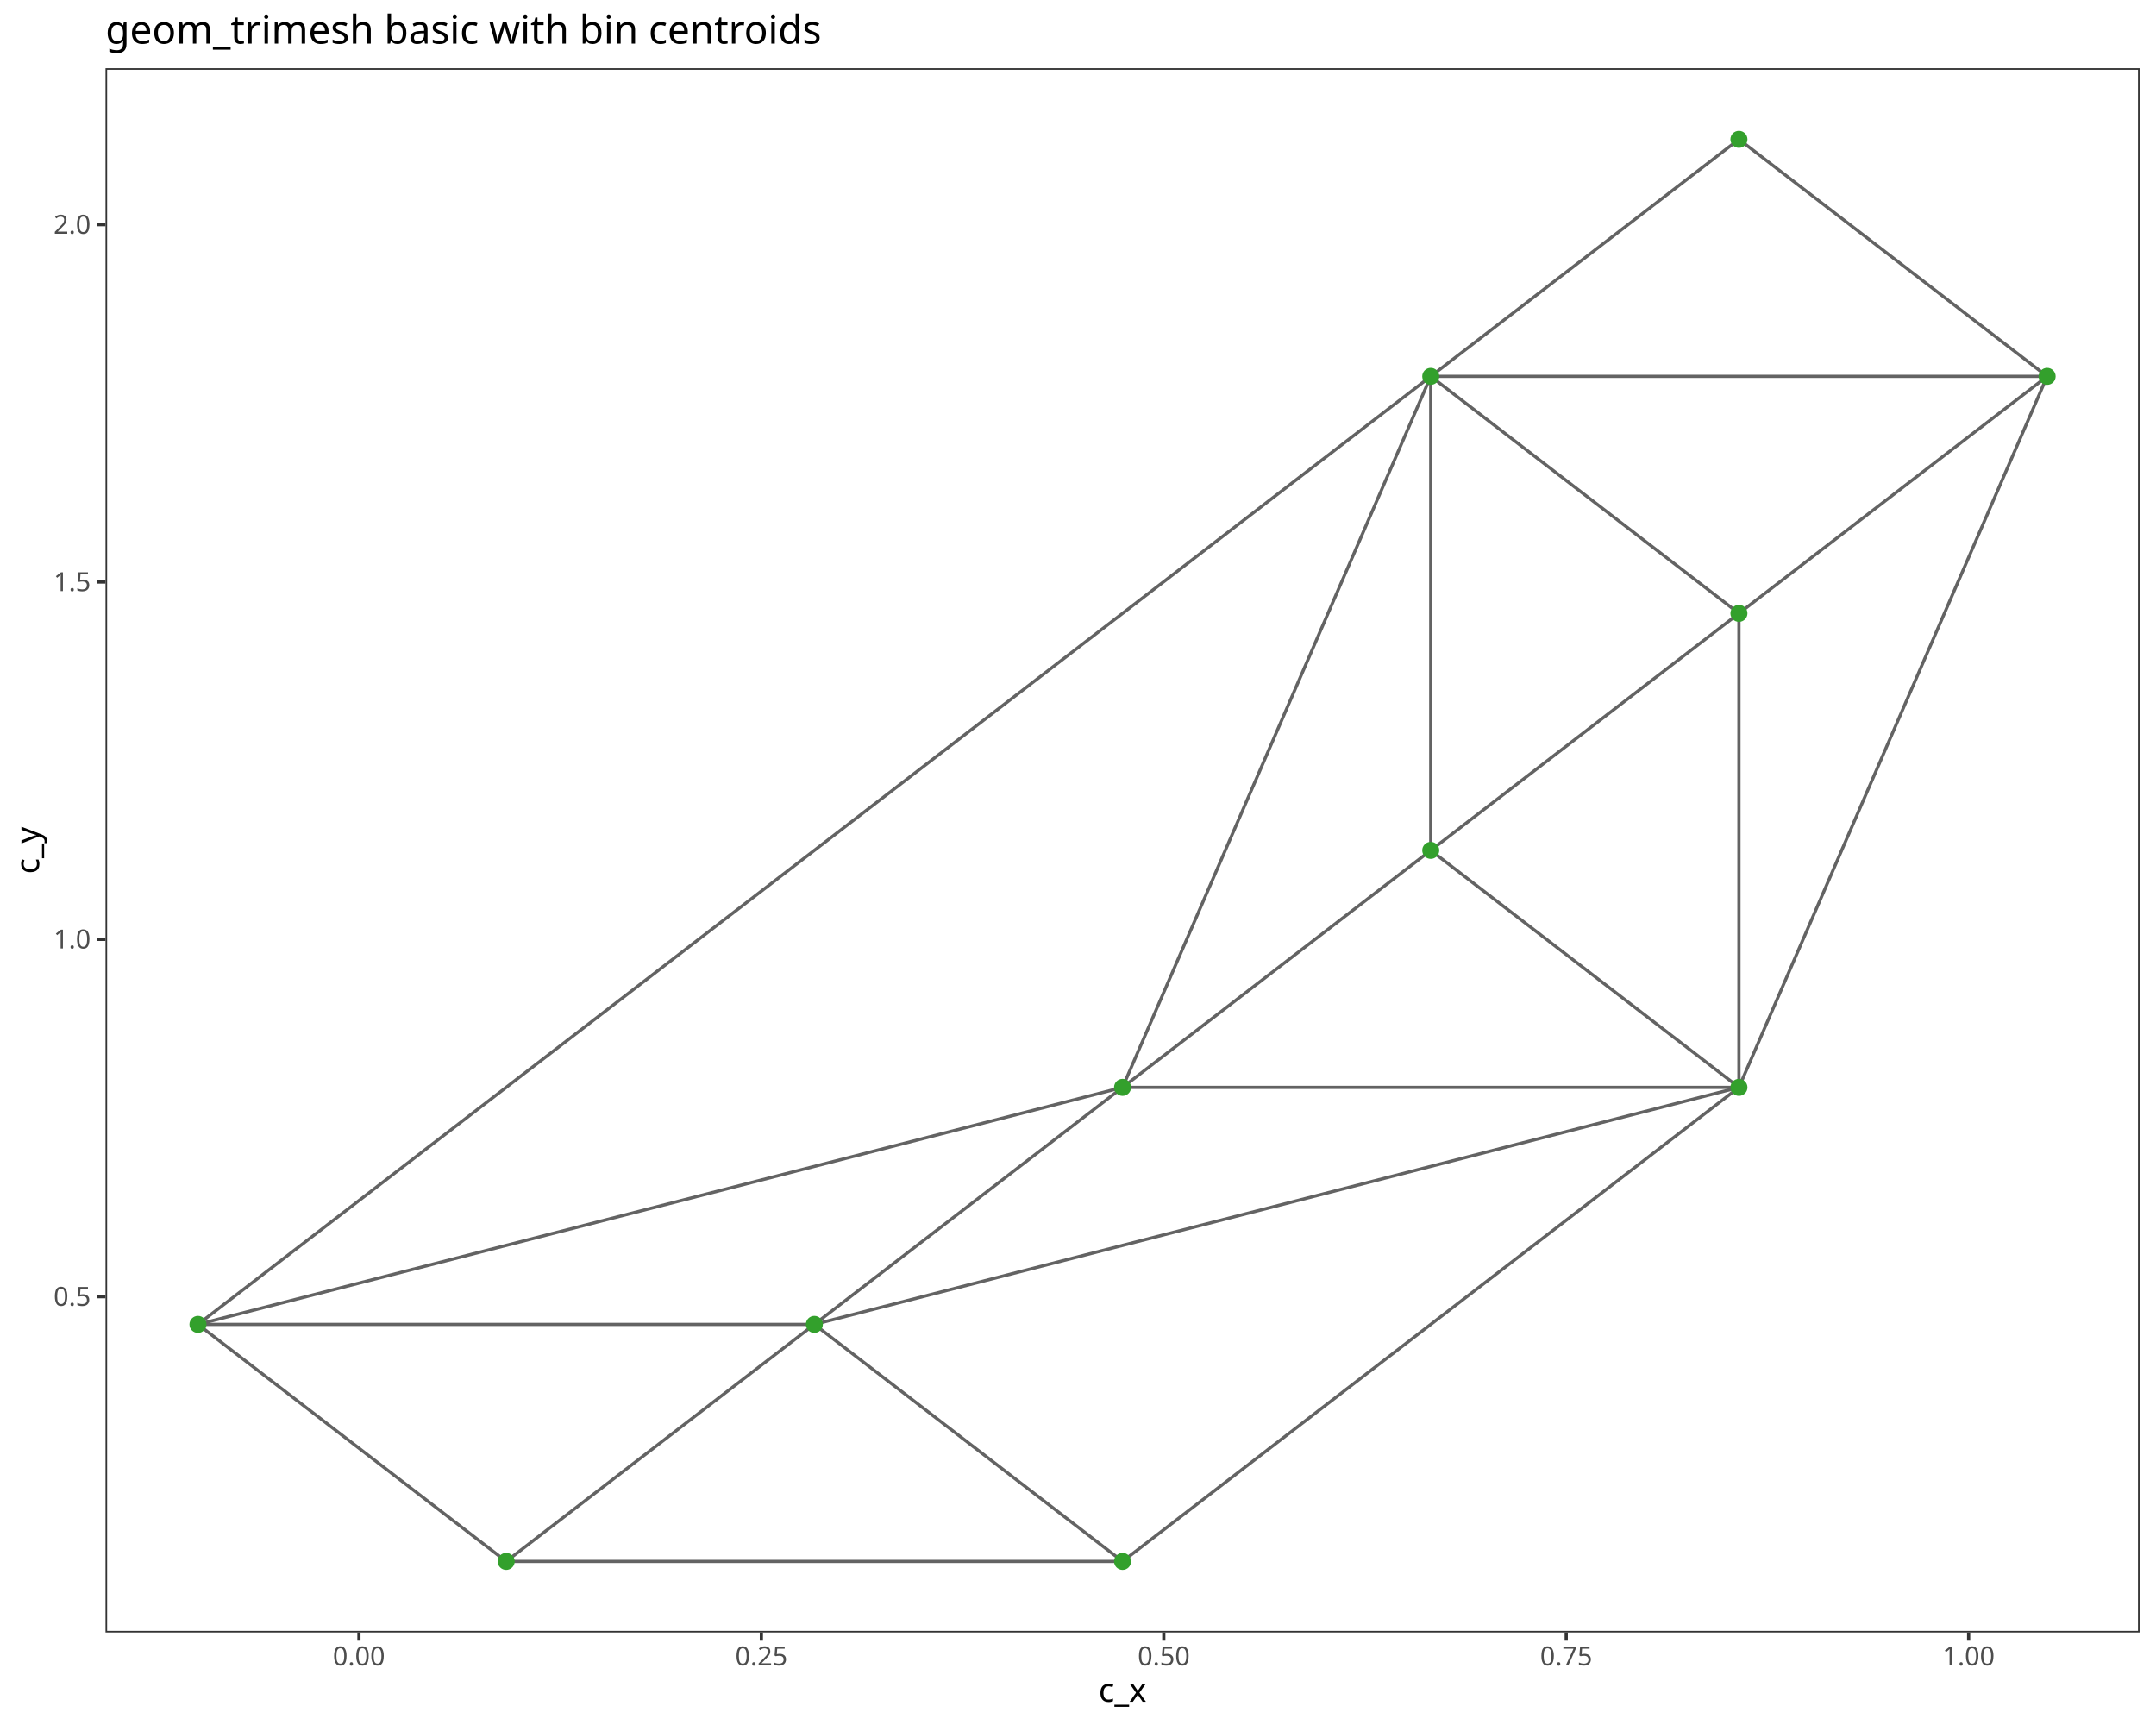
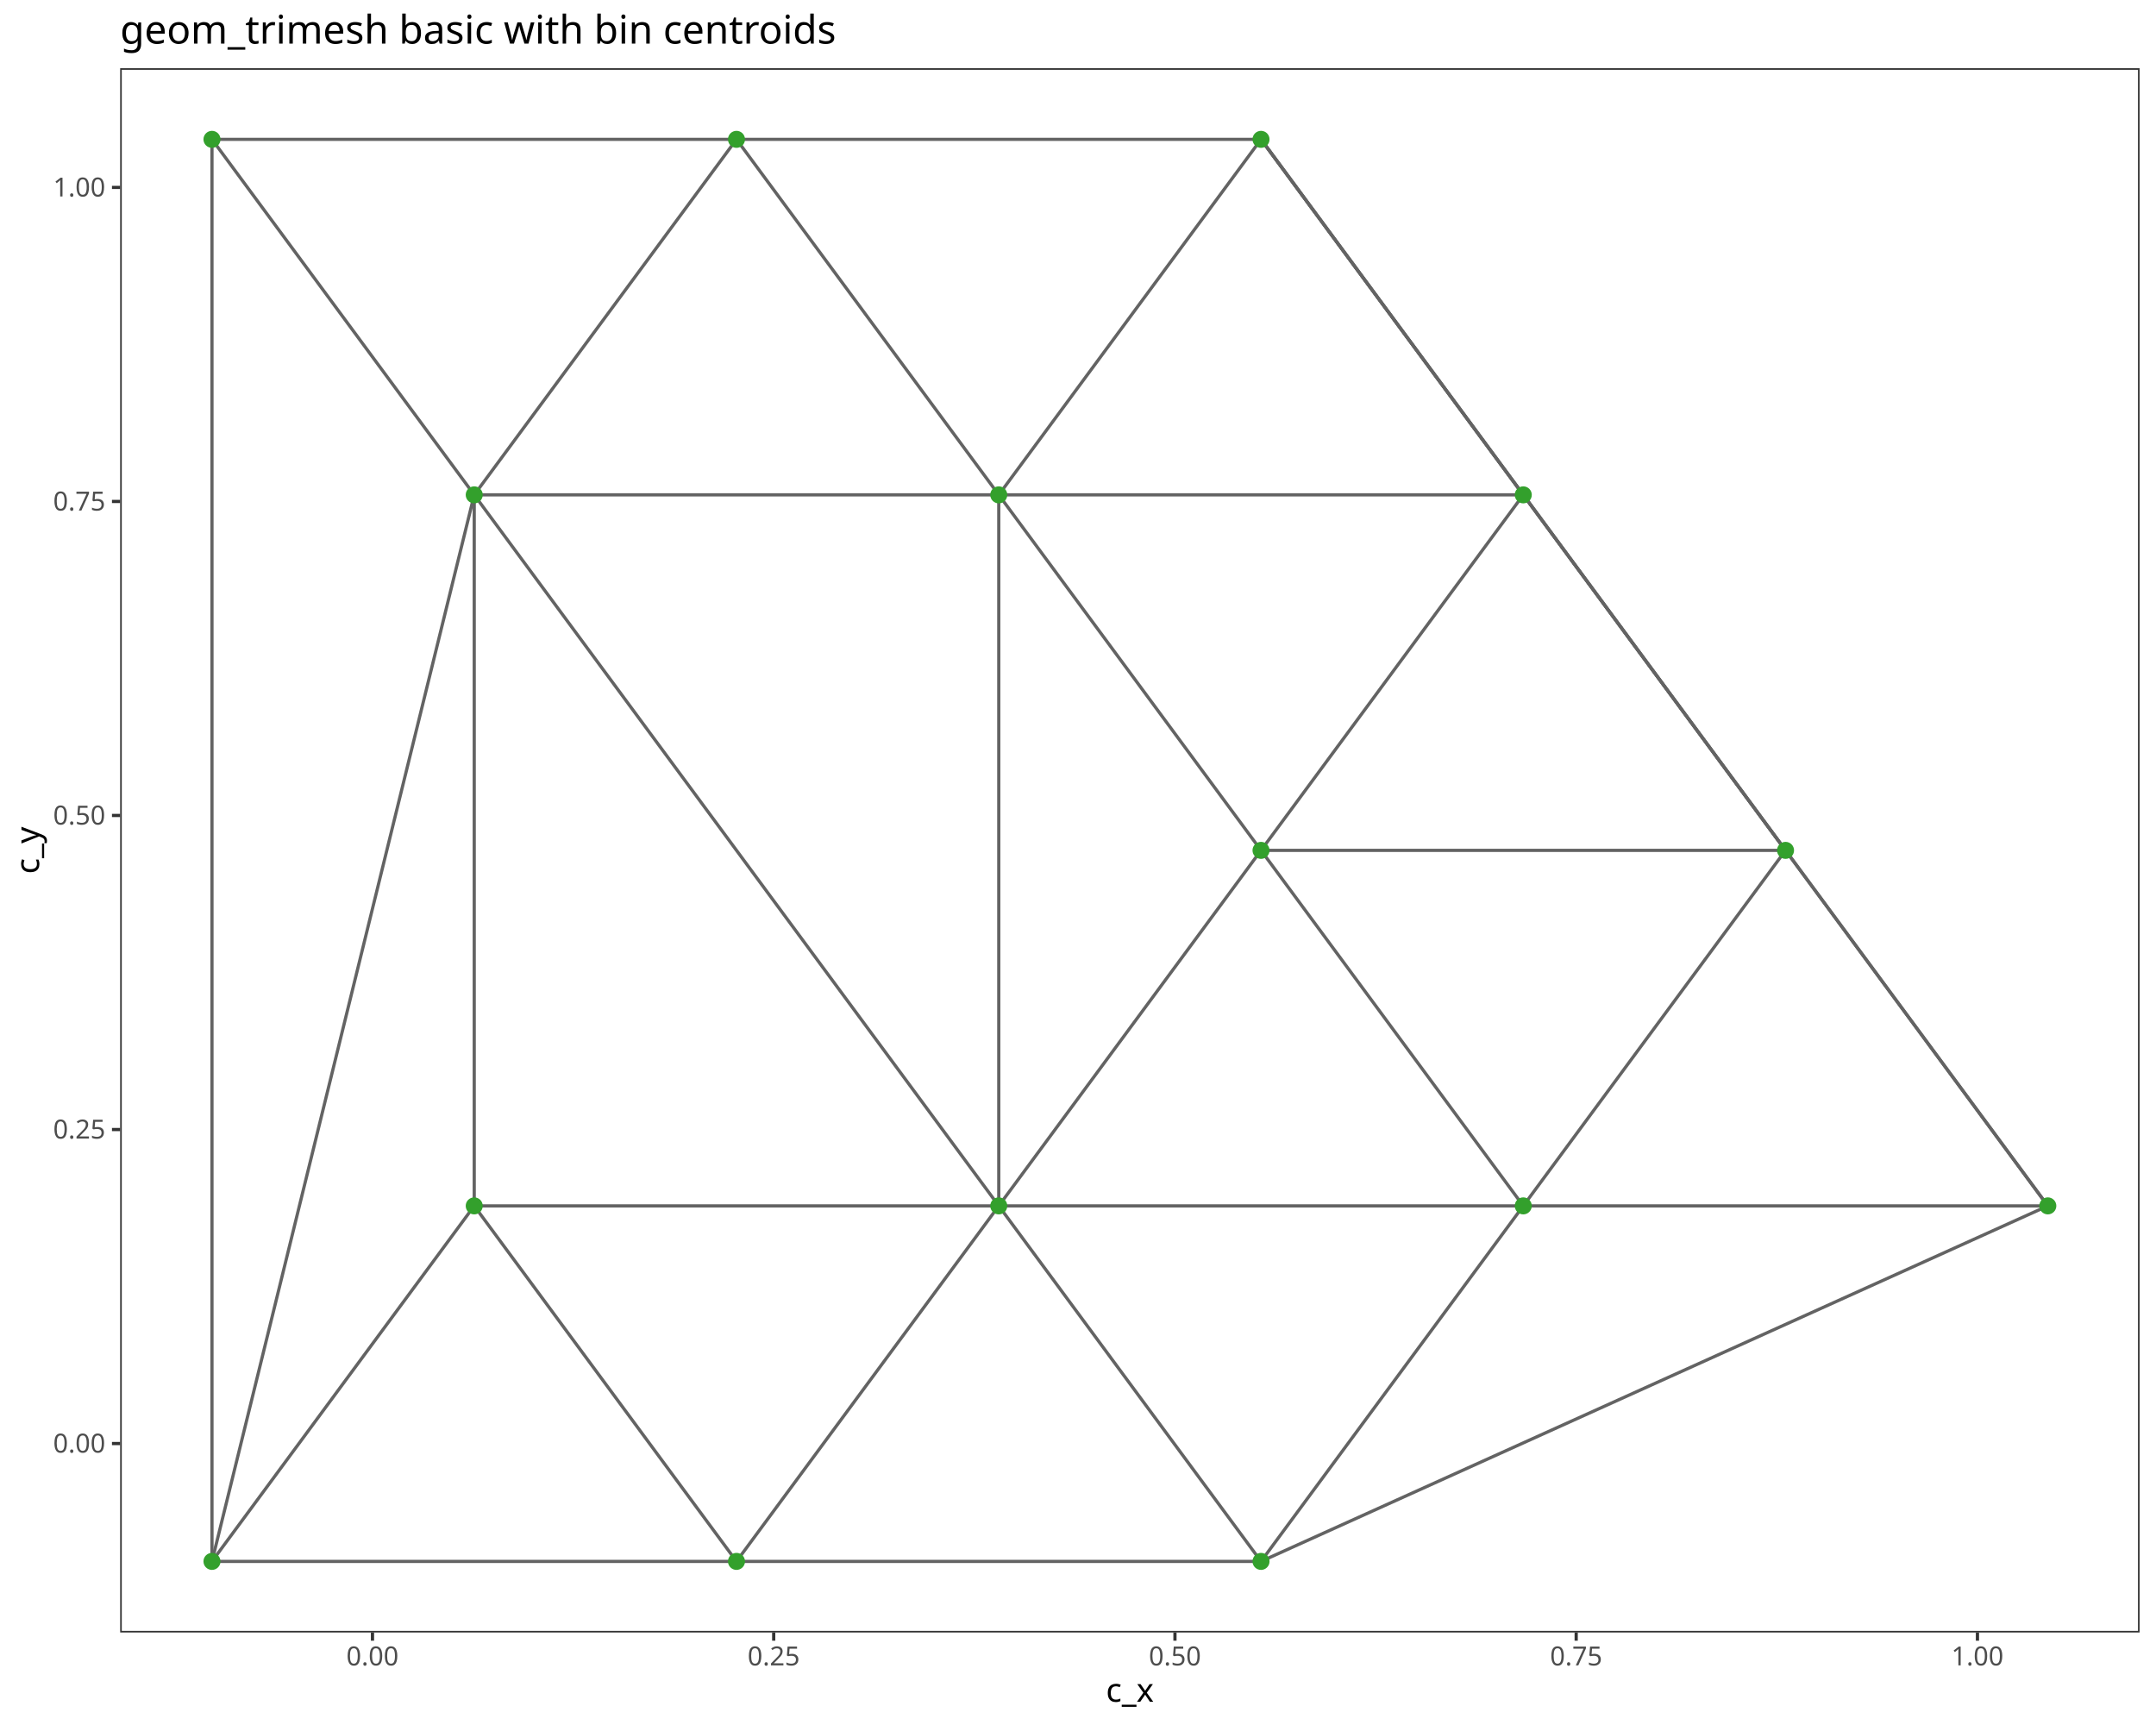
<svg xmlns="http://www.w3.org/2000/svg" class="svglite" data-engine-version="2.0" width="720.00pt" height="576.00pt" viewBox="0 0 720.00 576.00">
  <defs>
    <style type="text/css">
    .svglite line, .svglite polyline, .svglite polygon, .svglite path, .svglite rect, .svglite circle {
      fill: none;
      stroke: #000000;
      stroke-linecap: round;
      stroke-linejoin: round;
      stroke-miterlimit: 10.00;
    }
  </style>
  </defs>
  <rect width="100%" height="100%" style="stroke: none; fill: #FFFFFF;" />
  <defs>
    <clipPath id="cpMC4wMHw3MjAuMDB8MC4wMHw1NzYuMDA=">
      <rect x="0.00" y="0.00" width="720.00" height="576.00" />
    </clipPath>
  </defs>
  <g clip-path="url(#cpMC4wMHw3MjAuMDB8MC4wMHw1NzYuMDA=)">
    <rect x="0.00" y="0.00" width="720.00" height="576.00" style="stroke-width: 1.07; stroke: #FFFFFF; fill: #FFFFFF;" />
  </g>
  <defs>
-     <clipPath id="cpMzUuMjR8NzE0LjUyfDIyLjc4fDU0NS4xMQ==">
-       <rect x="35.24" y="22.78" width="679.28" height="522.33" />
+     <clipPath id="cpNDAuMTN8NzE0LjUyfDIyLjc4fDU0NS4xMQ==">
+       <rect x="40.13" y="22.78" width="674.39" height="522.33" />
    </clipPath>
  </defs>
-   <g clip-path="url(#cpMzUuMjR8NzE0LjUyfDIyLjc4fDU0NS4xMQ==)">
-     <rect x="35.24" y="22.78" width="679.28" height="522.33" style="stroke-width: 1.07; stroke: none; fill: #FFFFFF;" />
-     <line x1="169.04" y1="521.37" x2="271.96" y2="442.23" style="stroke-width: 1.07; stroke: #636363; stroke-linecap: butt;" />
-     <line x1="374.88" y1="521.37" x2="271.96" y2="442.23" style="stroke-width: 1.07; stroke: #636363; stroke-linecap: butt;" />
-     <line x1="66.11" y1="442.23" x2="374.88" y2="363.09" style="stroke-width: 1.07; stroke: #636363; stroke-linecap: butt;" />
-     <line x1="271.96" y1="442.23" x2="580.72" y2="363.09" style="stroke-width: 1.07; stroke: #636363; stroke-linecap: butt;" />
-     <line x1="66.11" y1="442.23" x2="477.80" y2="125.67" style="stroke-width: 1.07; stroke: #636363; stroke-linecap: butt;" />
-     <line x1="374.88" y1="363.09" x2="477.80" y2="283.95" style="stroke-width: 1.07; stroke: #636363; stroke-linecap: butt;" />
-     <line x1="477.80" y1="283.95" x2="580.72" y2="204.81" style="stroke-width: 1.07; stroke: #636363; stroke-linecap: butt;" />
-     <line x1="374.88" y1="363.09" x2="477.80" y2="125.67" style="stroke-width: 1.07; stroke: #636363; stroke-linecap: butt;" />
-     <line x1="477.80" y1="125.67" x2="683.64" y2="125.67" style="stroke-width: 1.07; stroke: #636363; stroke-linecap: butt;" />
-     <line x1="580.72" y1="204.81" x2="683.64" y2="125.67" style="stroke-width: 1.07; stroke: #636363; stroke-linecap: butt;" />
-     <line x1="477.80" y1="125.67" x2="580.72" y2="46.53" style="stroke-width: 1.07; stroke: #636363; stroke-linecap: butt;" />
-     <line x1="169.04" y1="521.37" x2="66.11" y2="442.23" style="stroke-width: 1.07; stroke: #636363; stroke-linecap: butt;" />
-     <line x1="169.04" y1="521.37" x2="374.88" y2="521.37" style="stroke-width: 1.07; stroke: #636363; stroke-linecap: butt;" />
-     <line x1="271.96" y1="442.23" x2="374.88" y2="363.09" style="stroke-width: 1.07; stroke: #636363; stroke-linecap: butt;" />
-     <line x1="580.72" y1="363.09" x2="477.80" y2="283.95" style="stroke-width: 1.07; stroke: #636363; stroke-linecap: butt;" />
-     <line x1="477.80" y1="283.95" x2="477.80" y2="125.67" style="stroke-width: 1.07; stroke: #636363; stroke-linecap: butt;" />
-     <line x1="580.72" y1="363.09" x2="580.72" y2="204.81" style="stroke-width: 1.07; stroke: #636363; stroke-linecap: butt;" />
-     <line x1="580.72" y1="363.09" x2="683.64" y2="125.67" style="stroke-width: 1.07; stroke: #636363; stroke-linecap: butt;" />
-     <line x1="683.64" y1="125.67" x2="580.72" y2="46.53" style="stroke-width: 1.07; stroke: #636363; stroke-linecap: butt;" />
-     <line x1="66.11" y1="442.23" x2="271.96" y2="442.23" style="stroke-width: 1.07; stroke: #636363; stroke-linecap: butt;" />
-     <line x1="374.88" y1="363.09" x2="580.72" y2="363.09" style="stroke-width: 1.07; stroke: #636363; stroke-linecap: butt;" />
-     <line x1="374.88" y1="521.37" x2="580.72" y2="363.09" style="stroke-width: 1.07; stroke: #636363; stroke-linecap: butt;" />
-     <line x1="580.72" y1="204.81" x2="477.80" y2="125.67" style="stroke-width: 1.07; stroke: #636363; stroke-linecap: butt;" />
-     <circle cx="169.04" cy="521.37" r="2.49" style="stroke-width: 0.71; stroke: #33A02C; fill: #33A02C;" />
-     <circle cx="374.88" cy="521.37" r="2.49" style="stroke-width: 0.71; stroke: #33A02C; fill: #33A02C;" />
-     <circle cx="66.11" cy="442.23" r="2.49" style="stroke-width: 0.71; stroke: #33A02C; fill: #33A02C;" />
-     <circle cx="271.96" cy="442.23" r="2.49" style="stroke-width: 0.71; stroke: #33A02C; fill: #33A02C;" />
-     <circle cx="374.88" cy="363.09" r="2.49" style="stroke-width: 0.71; stroke: #33A02C; fill: #33A02C;" />
-     <circle cx="477.80" cy="283.95" r="2.49" style="stroke-width: 0.71; stroke: #33A02C; fill: #33A02C;" />
-     <circle cx="477.80" cy="125.67" r="2.49" style="stroke-width: 0.71; stroke: #33A02C; fill: #33A02C;" />
-     <circle cx="580.72" cy="204.81" r="2.49" style="stroke-width: 0.71; stroke: #33A02C; fill: #33A02C;" />
-     <circle cx="580.72" cy="363.09" r="2.49" style="stroke-width: 0.71; stroke: #33A02C; fill: #33A02C;" />
-     <circle cx="683.64" cy="125.67" r="2.49" style="stroke-width: 0.71; stroke: #33A02C; fill: #33A02C;" />
-     <circle cx="580.72" cy="46.53" r="2.49" style="stroke-width: 0.71; stroke: #33A02C; fill: #33A02C;" />
-     <rect x="35.24" y="22.78" width="679.28" height="522.33" style="stroke-width: 1.07; stroke: #333333;" />
+   <g clip-path="url(#cpNDAuMTN8NzE0LjUyfDIyLjc4fDU0NS4xMQ==)">
+     <rect x="40.13" y="22.78" width="674.39" height="522.33" style="stroke-width: 1.07; stroke: none; fill: #FFFFFF;" />
+     <line x1="70.79" y1="521.37" x2="245.95" y2="521.37" style="stroke-width: 1.07; stroke: #636363; stroke-linecap: butt;" />
+     <line x1="158.37" y1="402.66" x2="333.54" y2="402.66" style="stroke-width: 1.07; stroke: #636363; stroke-linecap: butt;" />
+     <line x1="421.12" y1="521.37" x2="333.54" y2="402.66" style="stroke-width: 1.07; stroke: #636363; stroke-linecap: butt;" />
+     <line x1="333.54" y1="402.66" x2="508.70" y2="402.66" style="stroke-width: 1.07; stroke: #636363; stroke-linecap: butt;" />
+     <line x1="333.54" y1="402.66" x2="333.54" y2="165.24" style="stroke-width: 1.07; stroke: #636363; stroke-linecap: butt;" />
+     <line x1="333.54" y1="402.66" x2="421.12" y2="283.95" style="stroke-width: 1.07; stroke: #636363; stroke-linecap: butt;" />
+     <line x1="70.79" y1="521.37" x2="158.37" y2="165.24" style="stroke-width: 1.07; stroke: #636363; stroke-linecap: butt;" />
+     <line x1="333.54" y1="402.66" x2="158.37" y2="165.24" style="stroke-width: 1.07; stroke: #636363; stroke-linecap: butt;" />
+     <line x1="158.37" y1="165.24" x2="333.54" y2="165.24" style="stroke-width: 1.07; stroke: #636363; stroke-linecap: butt;" />
+     <line x1="421.12" y1="283.95" x2="596.28" y2="283.95" style="stroke-width: 1.07; stroke: #636363; stroke-linecap: butt;" />
+     <line x1="508.70" y1="402.66" x2="683.87" y2="402.66" style="stroke-width: 1.07; stroke: #636363; stroke-linecap: butt;" />
+     <line x1="421.12" y1="283.95" x2="508.70" y2="165.24" style="stroke-width: 1.07; stroke: #636363; stroke-linecap: butt;" />
+     <line x1="421.12" y1="521.37" x2="508.70" y2="402.66" style="stroke-width: 1.07; stroke: #636363; stroke-linecap: butt;" />
+     <line x1="70.79" y1="521.37" x2="70.79" y2="46.53" style="stroke-width: 1.07; stroke: #636363; stroke-linecap: butt;" />
+     <line x1="70.79" y1="46.53" x2="245.95" y2="46.53" style="stroke-width: 1.07; stroke: #636363; stroke-linecap: butt;" />
+     <line x1="158.37" y1="165.24" x2="245.95" y2="46.53" style="stroke-width: 1.07; stroke: #636363; stroke-linecap: butt;" />
+     <line x1="333.54" y1="165.24" x2="508.70" y2="165.24" style="stroke-width: 1.07; stroke: #636363; stroke-linecap: butt;" />
+     <line x1="333.54" y1="165.24" x2="421.12" y2="46.53" style="stroke-width: 1.07; stroke: #636363; stroke-linecap: butt;" />
+     <line x1="596.28" y1="283.95" x2="421.12" y2="46.53" style="stroke-width: 1.07; stroke: #636363; stroke-linecap: butt;" />
+     <line x1="683.87" y1="402.66" x2="421.12" y2="46.53" style="stroke-width: 1.07; stroke: #636363; stroke-linecap: butt;" />
+     <line x1="70.79" y1="521.37" x2="158.37" y2="402.66" style="stroke-width: 1.07; stroke: #636363; stroke-linecap: butt;" />
+     <line x1="245.95" y1="521.37" x2="333.54" y2="402.66" style="stroke-width: 1.07; stroke: #636363; stroke-linecap: butt;" />
+     <line x1="245.95" y1="521.37" x2="421.12" y2="521.37" style="stroke-width: 1.07; stroke: #636363; stroke-linecap: butt;" />
+     <line x1="421.12" y1="283.95" x2="333.54" y2="165.24" style="stroke-width: 1.07; stroke: #636363; stroke-linecap: butt;" />
+     <line x1="508.70" y1="402.66" x2="421.12" y2="283.95" style="stroke-width: 1.07; stroke: #636363; stroke-linecap: butt;" />
+     <line x1="158.37" y1="402.66" x2="158.37" y2="165.24" style="stroke-width: 1.07; stroke: #636363; stroke-linecap: butt;" />
+     <line x1="508.70" y1="402.66" x2="596.28" y2="283.95" style="stroke-width: 1.07; stroke: #636363; stroke-linecap: butt;" />
+     <line x1="158.37" y1="165.24" x2="70.79" y2="46.53" style="stroke-width: 1.07; stroke: #636363; stroke-linecap: butt;" />
+     <line x1="333.54" y1="165.24" x2="245.95" y2="46.53" style="stroke-width: 1.07; stroke: #636363; stroke-linecap: butt;" />
+     <line x1="508.70" y1="165.24" x2="421.12" y2="46.53" style="stroke-width: 1.07; stroke: #636363; stroke-linecap: butt;" />
+     <line x1="245.95" y1="521.37" x2="158.37" y2="402.66" style="stroke-width: 1.07; stroke: #636363; stroke-linecap: butt;" />
+     <line x1="596.28" y1="283.95" x2="508.70" y2="165.24" style="stroke-width: 1.07; stroke: #636363; stroke-linecap: butt;" />
+     <line x1="683.87" y1="402.66" x2="596.28" y2="283.95" style="stroke-width: 1.07; stroke: #636363; stroke-linecap: butt;" />
+     <line x1="421.12" y1="521.37" x2="683.87" y2="402.66" style="stroke-width: 1.07; stroke: #636363; stroke-linecap: butt;" />
+     <line x1="245.95" y1="46.53" x2="421.12" y2="46.53" style="stroke-width: 1.07; stroke: #636363; stroke-linecap: butt;" />
+     <circle cx="70.79" cy="521.37" r="2.49" style="stroke-width: 0.71; stroke: #33A02C; fill: #33A02C;" />
+     <circle cx="158.37" cy="402.66" r="2.49" style="stroke-width: 0.71; stroke: #33A02C; fill: #33A02C;" />
+     <circle cx="421.12" cy="521.37" r="2.49" style="stroke-width: 0.71; stroke: #33A02C; fill: #33A02C;" />
+     <circle cx="333.54" cy="402.66" r="2.49" style="stroke-width: 0.71; stroke: #33A02C; fill: #33A02C;" />
+     <circle cx="158.37" cy="165.24" r="2.49" style="stroke-width: 0.71; stroke: #33A02C; fill: #33A02C;" />
+     <circle cx="421.12" cy="283.95" r="2.49" style="stroke-width: 0.71; stroke: #33A02C; fill: #33A02C;" />
+     <circle cx="508.70" cy="402.66" r="2.49" style="stroke-width: 0.71; stroke: #33A02C; fill: #33A02C;" />
+     <circle cx="70.79" cy="46.53" r="2.49" style="stroke-width: 0.71; stroke: #33A02C; fill: #33A02C;" />
+     <circle cx="333.54" cy="165.24" r="2.49" style="stroke-width: 0.71; stroke: #33A02C; fill: #33A02C;" />
+     <circle cx="596.28" cy="283.95" r="2.49" style="stroke-width: 0.71; stroke: #33A02C; fill: #33A02C;" />
+     <circle cx="683.87" cy="402.66" r="2.49" style="stroke-width: 0.71; stroke: #33A02C; fill: #33A02C;" />
+     <circle cx="245.95" cy="521.37" r="2.49" style="stroke-width: 0.71; stroke: #33A02C; fill: #33A02C;" />
+     <circle cx="508.70" cy="165.24" r="2.49" style="stroke-width: 0.71; stroke: #33A02C; fill: #33A02C;" />
+     <circle cx="245.95" cy="46.53" r="2.49" style="stroke-width: 0.71; stroke: #33A02C; fill: #33A02C;" />
+     <circle cx="421.12" cy="46.53" r="2.49" style="stroke-width: 0.71; stroke: #33A02C; fill: #33A02C;" />
+     <rect x="40.13" y="22.78" width="674.39" height="522.33" style="stroke-width: 1.07; stroke: #333333;" />
  </g>
  <g clip-path="url(#cpMC4wMHw3MjAuMDB8MC4wMHw1NzYuMDA=)">
-     <text x="30.31" y="436.02" text-anchor="end" style="font-size: 8.80px; fill: #4D4D4D; font-family: sans;" textLength="12.23px" lengthAdjust="spacingAndGlyphs">0.5</text>
-     <text x="30.31" y="316.70" text-anchor="end" style="font-size: 8.80px; fill: #4D4D4D; font-family: sans;" textLength="12.23px" lengthAdjust="spacingAndGlyphs">1.0</text>
-     <text x="30.31" y="197.38" text-anchor="end" style="font-size: 8.80px; fill: #4D4D4D; font-family: sans;" textLength="12.23px" lengthAdjust="spacingAndGlyphs">1.5</text>
-     <text x="30.31" y="78.05" text-anchor="end" style="font-size: 8.80px; fill: #4D4D4D; font-family: sans;" textLength="12.23px" lengthAdjust="spacingAndGlyphs">2.0</text>
-     <polyline points="32.50,432.99 35.24,432.99 " style="stroke-width: 1.07; stroke: #333333; stroke-linecap: butt;" />
-     <polyline points="32.50,313.67 35.24,313.67 " style="stroke-width: 1.07; stroke: #333333; stroke-linecap: butt;" />
-     <polyline points="32.50,194.35 35.24,194.35 " style="stroke-width: 1.07; stroke: #333333; stroke-linecap: butt;" />
-     <polyline points="32.50,75.02 35.24,75.02 " style="stroke-width: 1.07; stroke: #333333; stroke-linecap: butt;" />
-     <polyline points="119.87,547.85 119.87,545.11 " style="stroke-width: 1.07; stroke: #333333; stroke-linecap: butt;" />
-     <polyline points="254.26,547.85 254.26,545.11 " style="stroke-width: 1.07; stroke: #333333; stroke-linecap: butt;" />
-     <polyline points="388.65,547.85 388.65,545.11 " style="stroke-width: 1.07; stroke: #333333; stroke-linecap: butt;" />
-     <polyline points="523.04,547.85 523.04,545.11 " style="stroke-width: 1.07; stroke: #333333; stroke-linecap: butt;" />
-     <polyline points="657.43,547.85 657.43,545.11 " style="stroke-width: 1.07; stroke: #333333; stroke-linecap: butt;" />
-     <text x="119.87" y="556.10" text-anchor="middle" style="font-size: 8.80px; fill: #4D4D4D; font-family: sans;" textLength="17.13px" lengthAdjust="spacingAndGlyphs">0.00</text>
-     <text x="254.26" y="556.10" text-anchor="middle" style="font-size: 8.80px; fill: #4D4D4D; font-family: sans;" textLength="17.13px" lengthAdjust="spacingAndGlyphs">0.25</text>
-     <text x="388.65" y="556.10" text-anchor="middle" style="font-size: 8.80px; fill: #4D4D4D; font-family: sans;" textLength="17.13px" lengthAdjust="spacingAndGlyphs">0.50</text>
-     <text x="523.04" y="556.10" text-anchor="middle" style="font-size: 8.80px; fill: #4D4D4D; font-family: sans;" textLength="17.13px" lengthAdjust="spacingAndGlyphs">0.75</text>
-     <text x="657.43" y="556.10" text-anchor="middle" style="font-size: 8.80px; fill: #4D4D4D; font-family: sans;" textLength="17.13px" lengthAdjust="spacingAndGlyphs">1.00</text>
-     <text x="374.88" y="568.24" text-anchor="middle" style="font-size: 11.00px; font-family: sans;" textLength="17.13px" lengthAdjust="spacingAndGlyphs">c_x</text>
+     <text x="35.20" y="485.04" text-anchor="end" style="font-size: 8.80px; fill: #4D4D4D; font-family: sans;" textLength="17.13px" lengthAdjust="spacingAndGlyphs">0.00</text>
+     <text x="35.20" y="380.18" text-anchor="end" style="font-size: 8.80px; fill: #4D4D4D; font-family: sans;" textLength="17.13px" lengthAdjust="spacingAndGlyphs">0.25</text>
+     <text x="35.20" y="275.33" text-anchor="end" style="font-size: 8.80px; fill: #4D4D4D; font-family: sans;" textLength="17.13px" lengthAdjust="spacingAndGlyphs">0.50</text>
+     <text x="35.20" y="170.47" text-anchor="end" style="font-size: 8.80px; fill: #4D4D4D; font-family: sans;" textLength="17.13px" lengthAdjust="spacingAndGlyphs">0.75</text>
+     <text x="35.20" y="65.61" text-anchor="end" style="font-size: 8.80px; fill: #4D4D4D; font-family: sans;" textLength="17.13px" lengthAdjust="spacingAndGlyphs">1.00</text>
+     <polyline points="37.39,482.02 40.13,482.02 " style="stroke-width: 1.07; stroke: #333333; stroke-linecap: butt;" />
+     <polyline points="37.39,377.16 40.13,377.16 " style="stroke-width: 1.07; stroke: #333333; stroke-linecap: butt;" />
+     <polyline points="37.39,272.30 40.13,272.30 " style="stroke-width: 1.07; stroke: #333333; stroke-linecap: butt;" />
+     <polyline points="37.39,167.44 40.13,167.44 " style="stroke-width: 1.07; stroke: #333333; stroke-linecap: butt;" />
+     <polyline points="37.39,62.58 40.13,62.58 " style="stroke-width: 1.07; stroke: #333333; stroke-linecap: butt;" />
+     <polyline points="124.39,547.85 124.39,545.11 " style="stroke-width: 1.07; stroke: #333333; stroke-linecap: butt;" />
+     <polyline points="258.38,547.85 258.38,545.11 " style="stroke-width: 1.07; stroke: #333333; stroke-linecap: butt;" />
+     <polyline points="392.38,547.85 392.38,545.11 " style="stroke-width: 1.07; stroke: #333333; stroke-linecap: butt;" />
+     <polyline points="526.37,547.85 526.37,545.11 " style="stroke-width: 1.07; stroke: #333333; stroke-linecap: butt;" />
+     <polyline points="660.37,547.85 660.37,545.11 " style="stroke-width: 1.07; stroke: #333333; stroke-linecap: butt;" />
+     <text x="124.39" y="556.10" text-anchor="middle" style="font-size: 8.80px; fill: #4D4D4D; font-family: sans;" textLength="17.13px" lengthAdjust="spacingAndGlyphs">0.00</text>
+     <text x="258.38" y="556.10" text-anchor="middle" style="font-size: 8.80px; fill: #4D4D4D; font-family: sans;" textLength="17.13px" lengthAdjust="spacingAndGlyphs">0.25</text>
+     <text x="392.38" y="556.10" text-anchor="middle" style="font-size: 8.80px; fill: #4D4D4D; font-family: sans;" textLength="17.13px" lengthAdjust="spacingAndGlyphs">0.50</text>
+     <text x="526.37" y="556.10" text-anchor="middle" style="font-size: 8.80px; fill: #4D4D4D; font-family: sans;" textLength="17.13px" lengthAdjust="spacingAndGlyphs">0.75</text>
+     <text x="660.37" y="556.10" text-anchor="middle" style="font-size: 8.80px; fill: #4D4D4D; font-family: sans;" textLength="17.13px" lengthAdjust="spacingAndGlyphs">1.00</text>
+     <text x="377.33" y="568.24" text-anchor="middle" style="font-size: 11.00px; font-family: sans;" textLength="17.13px" lengthAdjust="spacingAndGlyphs">c_x</text>
    <text transform="translate(13.05,283.95) rotate(-90)" text-anchor="middle" style="font-size: 11.00px; font-family: sans;" textLength="17.13px" lengthAdjust="spacingAndGlyphs">c_y</text>
-     <text x="35.24" y="14.56" style="font-size: 13.20px; font-family: sans;" textLength="223.80px" lengthAdjust="spacingAndGlyphs">geom_trimesh basic with bin centroids</text>
+     <text x="40.13" y="14.56" style="font-size: 13.20px; font-family: sans;" textLength="223.80px" lengthAdjust="spacingAndGlyphs">geom_trimesh basic with bin centroids</text>
  </g>
</svg>
